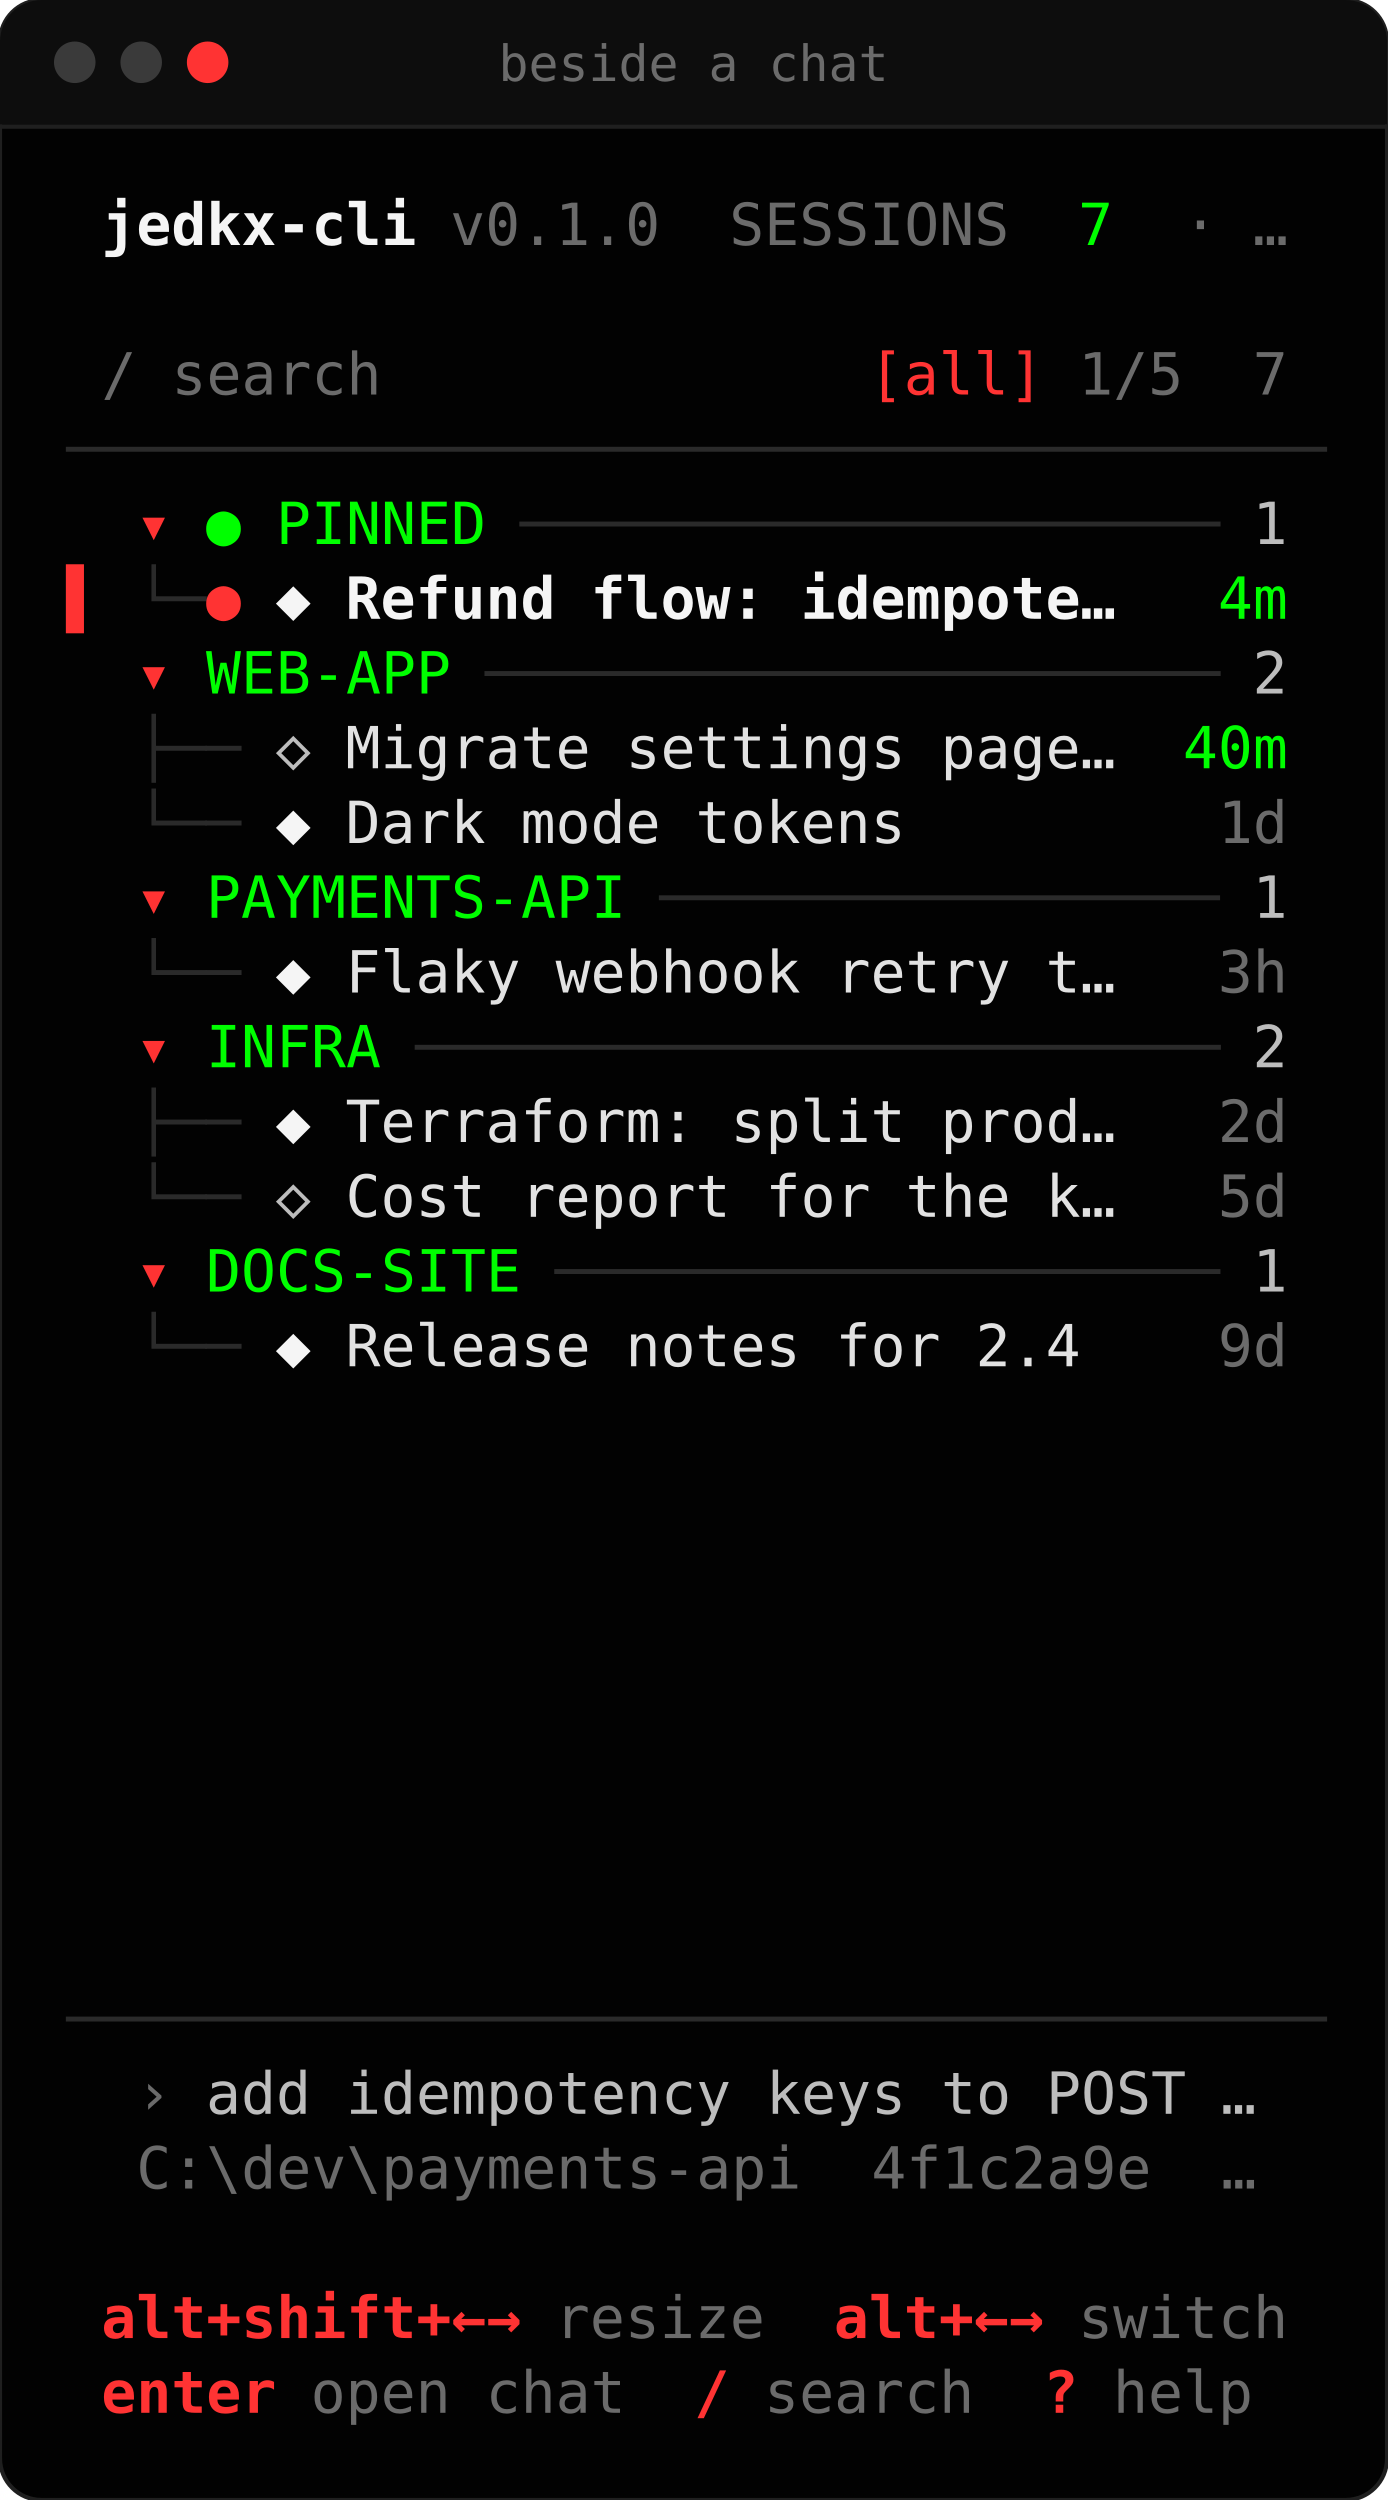
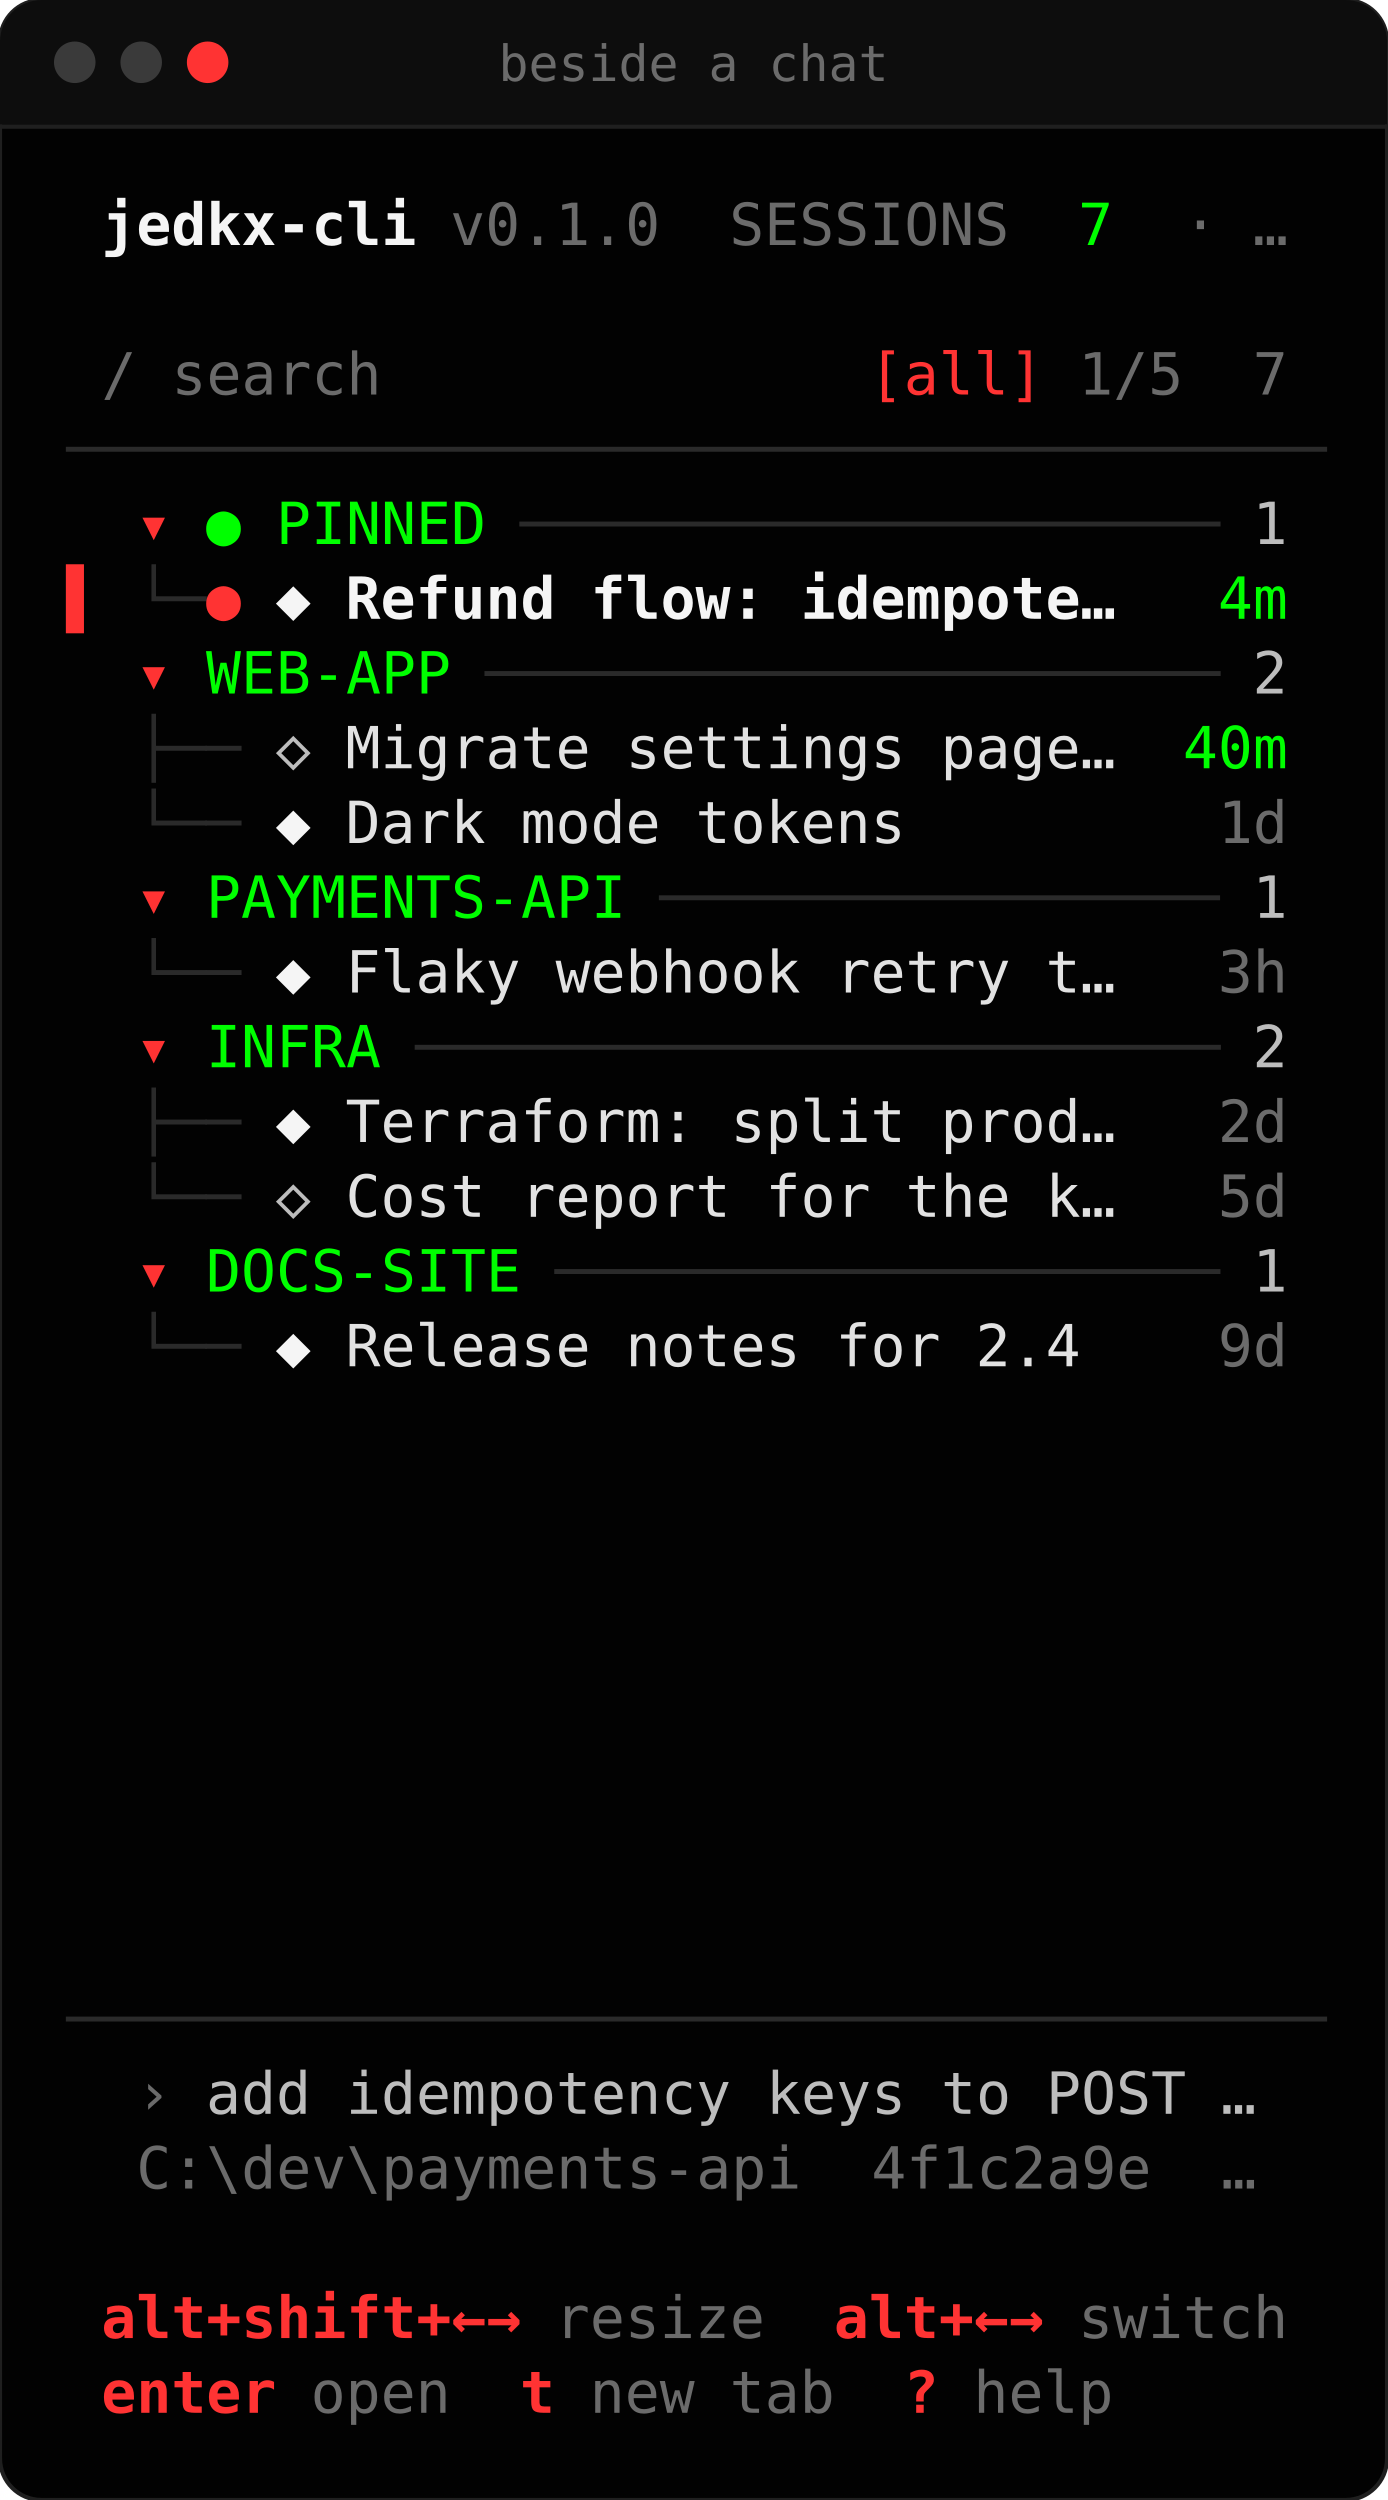
<svg xmlns="http://www.w3.org/2000/svg" width="334" height="602" viewBox="0 0 334 602" font-family="'Cascadia Mono','JetBrains Mono',Consolas,Menlo,monospace" font-size="14">
  <rect width="100%" height="100%" rx="10" fill="#020202" stroke="#1f1f1f" />
  <path d="M10 0 H324 a10 10 0 0 1 10 10 V30 H0 V10 a10 10 0 0 1 10 -10 Z" fill="#0d0d0d" />
  <rect y="30" width="100%" height="1" fill="#1f1f1f" />
  <circle cx="18" cy="15" r="5" fill="#3a3a3a" />
  <circle cx="34" cy="15" r="5" fill="#3a3a3a" />
  <circle cx="50" cy="15" r="5" fill="#ff3333" />
  <text x="167" y="19.5" fill="#6b6b6b" font-size="12" text-anchor="middle">beside a chat</text>
  <text x="24.4" y="59.0" fill="#f5f5f5" font-weight="700" xml:space="preserve">jedkx-cli</text>
  <text x="108.4" y="59.0" fill="#6b6b6b" xml:space="preserve">v0.1.0</text>
  <text x="175.6" y="59.0" fill="#6b6b6b" xml:space="preserve">SESSIONS  </text>
  <text x="259.6" y="59.0" fill="#00ff00" xml:space="preserve">7</text>
  <text x="268.0" y="59.0" fill="#6b6b6b" xml:space="preserve">  · …</text>
  <text x="16.0" y="95.0" fill="#6b6b6b" xml:space="preserve"> / search</text>
  <text x="209.2" y="95.0" fill="#ff3333" xml:space="preserve">[all]</text>
  <text x="251.2" y="95.0" fill="#6b6b6b" xml:space="preserve"> 1/5</text>
  <text x="284.8" y="95.0" fill="#6b6b6b" xml:space="preserve">  7 </text>
  <text x="16.0" y="113.0" fill="#2a2a2a" xml:space="preserve">────────────────────────────────────</text>
  <text x="32.8" y="131.0" fill="#ff3333" xml:space="preserve">▾ </text>
  <text x="49.6" y="131.0" fill="#00ff00" xml:space="preserve">● PINNED</text>
  <text x="125.2" y="131.0" fill="#2a2a2a" xml:space="preserve">────────────────────</text>
  <text x="301.6" y="131.0" fill="#bdbdbd" xml:space="preserve">1</text>
  <text x="16.0" y="149.0" fill="#ff3333" font-weight="700" xml:space="preserve">▌ </text>
  <text x="32.8" y="149.0" fill="#2a2a2a" xml:space="preserve">└─</text>
  <text x="49.6" y="149.0" fill="#ff3333" xml:space="preserve">● </text>
  <text x="66.4" y="149.0" fill="#f5f5f5" xml:space="preserve">◆</text>
  <text x="83.2" y="149.0" fill="#f5f5f5" font-weight="700" xml:space="preserve">Refund flow: idempote… </text>
  <text x="276.4" y="149.0" fill="#00ff00" xml:space="preserve">  4m</text>
  <text x="32.8" y="167.0" fill="#ff3333" xml:space="preserve">▾ </text>
  <text x="49.6" y="167.0" fill="#00ff00" xml:space="preserve">WEB-APP</text>
  <text x="116.8" y="167.0" fill="#2a2a2a" xml:space="preserve">─────────────────────</text>
  <text x="301.6" y="167.0" fill="#bdbdbd" xml:space="preserve">2</text>
  <text x="32.8" y="185.0" fill="#2a2a2a" xml:space="preserve">├─</text>
  <text x="49.6" y="185.0" fill="#2a2a2a" xml:space="preserve">─ </text>
  <text x="66.4" y="185.0" fill="#bdbdbd" xml:space="preserve">◇</text>
  <text x="83.2" y="185.0" fill="#e2e2e2" xml:space="preserve">Migrate settings page… </text>
  <text x="276.4" y="185.0" fill="#00ff00" xml:space="preserve"> 40m</text>
  <text x="32.8" y="203.0" fill="#2a2a2a" xml:space="preserve">└─</text>
  <text x="49.6" y="203.0" fill="#2a2a2a" xml:space="preserve">─ </text>
  <text x="66.4" y="203.0" fill="#f5f5f5" xml:space="preserve">◆</text>
  <text x="83.2" y="203.0" fill="#e2e2e2" xml:space="preserve">Dark mode tokens       </text>
  <text x="276.4" y="203.0" fill="#6b6b6b" xml:space="preserve">  1d</text>
  <text x="32.8" y="221.0" fill="#ff3333" xml:space="preserve">▾ </text>
  <text x="49.6" y="221.0" fill="#00ff00" xml:space="preserve">PAYMENTS-API</text>
  <text x="158.8" y="221.0" fill="#2a2a2a" xml:space="preserve">────────────────</text>
  <text x="301.6" y="221.0" fill="#bdbdbd" xml:space="preserve">1</text>
  <text x="32.8" y="239.0" fill="#2a2a2a" xml:space="preserve">└─</text>
  <text x="49.6" y="239.0" fill="#2a2a2a" xml:space="preserve">─ </text>
  <text x="66.4" y="239.0" fill="#f5f5f5" xml:space="preserve">◆</text>
  <text x="83.2" y="239.0" fill="#e2e2e2" xml:space="preserve">Flaky webhook retry t… </text>
  <text x="276.4" y="239.0" fill="#6b6b6b" xml:space="preserve">  3h</text>
  <text x="32.8" y="257.0" fill="#ff3333" xml:space="preserve">▾ </text>
  <text x="49.6" y="257.0" fill="#00ff00" xml:space="preserve">INFRA</text>
  <text x="100.0" y="257.0" fill="#2a2a2a" xml:space="preserve">───────────────────────</text>
  <text x="301.6" y="257.0" fill="#bdbdbd" xml:space="preserve">2</text>
  <text x="32.8" y="275.0" fill="#2a2a2a" xml:space="preserve">├─</text>
  <text x="49.6" y="275.0" fill="#2a2a2a" xml:space="preserve">─ </text>
  <text x="66.4" y="275.0" fill="#f5f5f5" xml:space="preserve">◆</text>
  <text x="83.2" y="275.0" fill="#e2e2e2" xml:space="preserve">Terraform: split prod… </text>
  <text x="276.4" y="275.0" fill="#6b6b6b" xml:space="preserve">  2d</text>
  <text x="32.8" y="293.0" fill="#2a2a2a" xml:space="preserve">└─</text>
  <text x="49.6" y="293.0" fill="#2a2a2a" xml:space="preserve">─ </text>
  <text x="66.4" y="293.0" fill="#bdbdbd" xml:space="preserve">◇</text>
  <text x="83.2" y="293.0" fill="#e2e2e2" xml:space="preserve">Cost report for the k… </text>
  <text x="276.4" y="293.0" fill="#6b6b6b" xml:space="preserve">  5d</text>
  <text x="32.8" y="311.0" fill="#ff3333" xml:space="preserve">▾ </text>
  <text x="49.6" y="311.0" fill="#00ff00" xml:space="preserve">DOCS-SITE</text>
  <text x="133.6" y="311.0" fill="#2a2a2a" xml:space="preserve">───────────────────</text>
  <text x="301.6" y="311.0" fill="#bdbdbd" xml:space="preserve">1</text>
  <text x="32.8" y="329.0" fill="#2a2a2a" xml:space="preserve">└─</text>
  <text x="49.6" y="329.0" fill="#2a2a2a" xml:space="preserve">─ </text>
  <text x="66.4" y="329.0" fill="#f5f5f5" xml:space="preserve">◆</text>
  <text x="83.2" y="329.0" fill="#e2e2e2" xml:space="preserve">Release notes for 2.4  </text>
  <text x="276.4" y="329.0" fill="#6b6b6b" xml:space="preserve">  9d</text>
  <text x="16.0" y="491.0" fill="#2a2a2a" xml:space="preserve">────────────────────────────────────</text>
  <text x="32.8" y="509.0" fill="#6b6b6b" xml:space="preserve">› </text>
  <text x="49.6" y="509.0" fill="#bdbdbd" xml:space="preserve">add idempotency keys to POST …</text>
  <text x="32.8" y="527.0" fill="#6b6b6b" xml:space="preserve">C:\dev\payments-api  4f1c2a9e  …</text>
  <text x="24.4" y="563.0" fill="#ff3333" font-weight="700" xml:space="preserve">alt+shift+←→</text>
  <text x="133.6" y="563.0" fill="#6b6b6b" xml:space="preserve">resize</text>
  <text x="200.8" y="563.0" fill="#ff3333" font-weight="700" xml:space="preserve">alt+←→</text>
  <text x="259.6" y="563.0" fill="#6b6b6b" xml:space="preserve">switch</text>
  <text x="24.4" y="581.0" fill="#ff3333" font-weight="700" xml:space="preserve">enter</text>
-   <text x="74.8" y="581.0" fill="#6b6b6b" xml:space="preserve">open chat</text>
-   <text x="167.2" y="581.0" fill="#ff3333" font-weight="700" xml:space="preserve">/</text>
-   <text x="184.0" y="581.0" fill="#6b6b6b" xml:space="preserve">search</text>
-   <text x="251.2" y="581.0" fill="#ff3333" font-weight="700" xml:space="preserve">?</text>
-   <text x="268.0" y="581.0" fill="#6b6b6b" xml:space="preserve">help</text>
+   <text x="74.8" y="581.0" fill="#6b6b6b" xml:space="preserve">open</text>
+   <text x="125.2" y="581.0" fill="#ff3333" font-weight="700" xml:space="preserve">t</text>
+   <text x="142.0" y="581.0" fill="#6b6b6b" xml:space="preserve">new tab</text>
+   <text x="217.6" y="581.0" fill="#ff3333" font-weight="700" xml:space="preserve">?</text>
+   <text x="234.4" y="581.0" fill="#6b6b6b" xml:space="preserve">help</text>
</svg>
